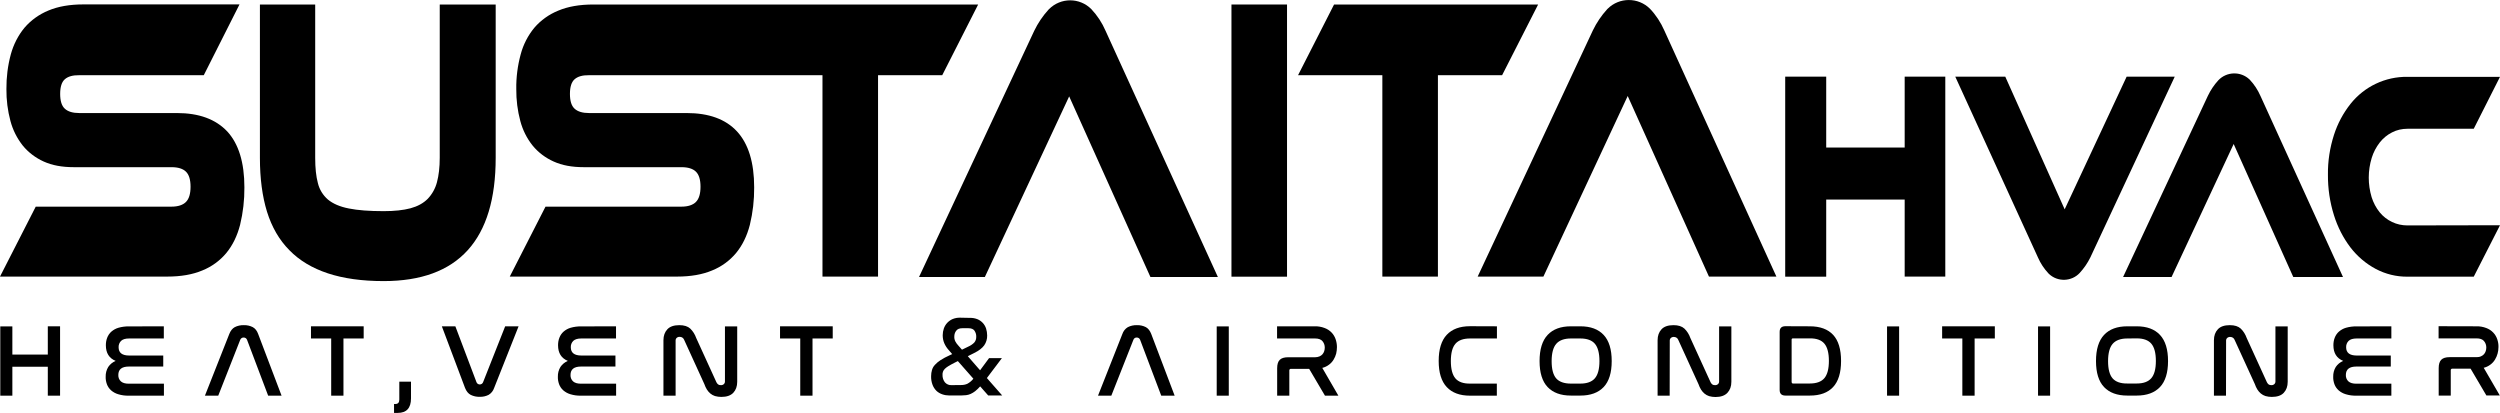
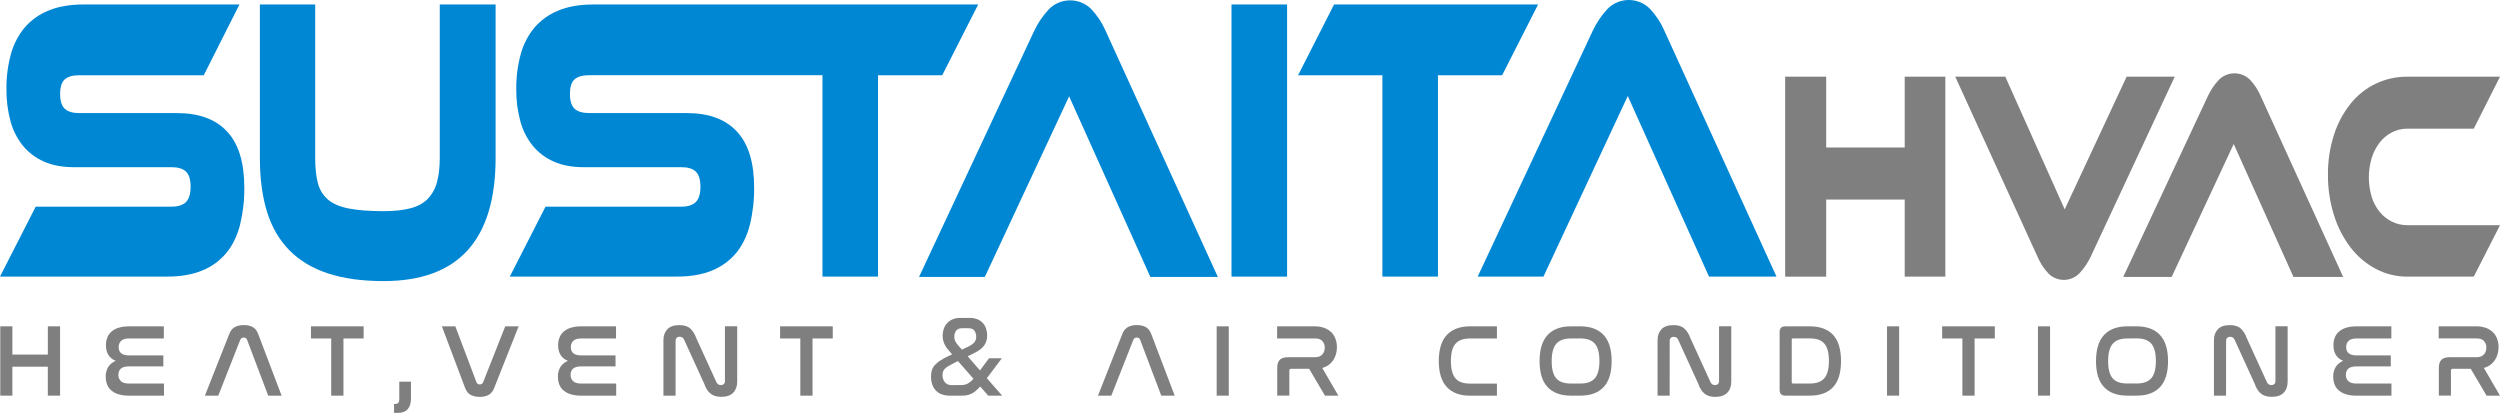
- <svg xmlns="http://www.w3.org/2000/svg" version="1.1" id="Capa_6" x="0px" y="0px" viewBox="0 0 2609.5 431" style="enable-background:new 0 0 2609.5 431;" xml:space="preserve">
-   <path d="M2331.5,150.3l-64.8,138.8h-50.6l88.5-189.1c2.8-5.9,6.5-11.4,10.9-16.2c8.7-9.2,23.3-9.6,32.5-0.9c0.1,0.1,0.3,0.3,0.4,0.4  c4.6,4.9,8.3,10.6,11,16.7l86.2,189.1h-51.9L2331.5,150.3z" />
-   <path d="M2030.5,288.7h-42.4v-80.4h-81.9v80.5h-42.8V80h42.8V154h81.9V80h42.4V288.7z" />
-   <path d="M2093.1,80l62,138.5L2219.8,80h50.2l-88.1,188.7c-2.9,5.9-6.7,11.4-11.1,16.2c-8.5,9.1-22.9,9.6-32,1.1  c-0.2-0.2-0.4-0.4-0.6-0.6c-4.6-4.9-8.3-10.5-11-16.7L2040.9,80H2093.1z" />
-   <path d="M2609.5,235.1l-27.4,53.7h-69.2c-11.6,0.1-22.9-2.7-33.1-8.1c-10.3-5.5-19.2-13.1-26.3-22.3c-7.7-10.1-13.5-21.5-17.3-33.7  c-4.3-13.7-6.4-27.9-6.3-42.3c-0.2-14.1,2-28.2,6.3-41.6c3.8-11.8,9.6-22.7,17.3-32.4c14.4-18.1,36.3-28.5,59.4-28.2h96.6  l-27.4,54.2h-69.2c-5.6,0-11.1,1.2-16.1,3.8c-5,2.5-9.3,6.1-12.8,10.5c-3.7,4.8-6.6,10.2-8.4,16.1c-4.1,13.4-4.1,27.6-0.1,41  c1.8,5.7,4.6,11.1,8.4,15.8c3.5,4.3,7.9,7.7,12.9,10.1c5,2.4,10.5,3.6,16.1,3.6L2609.5,235.1z" />
-   <path d="M184.7,118h-102c-6.7,0-11.7-1.5-15-4.5c-3.3-3-4.9-8.1-4.9-15.5c0-7.3,1.6-12.4,4.9-15.3c3.3-2.9,8.3-4.3,15-4.2h130  l37.3-73.9H87.1c-14.2,0-26.4,2.1-36.6,6.4C41,14.9,32.4,21,25.6,28.9C18.9,37,14.1,46.5,11.3,56.7C8.1,68.5,6.6,80.7,6.7,93  c-0.1,11.2,1.3,22.5,4.2,33.3c2.5,9.4,6.9,18.1,12.9,25.7c5.9,7.2,13.4,12.8,21.8,16.6c8.8,4,19.2,5.9,31.4,5.9h102  c6.9,0,12,1.6,15.1,4.7c3.2,3.1,4.8,8.4,4.8,15.7c0,7.4-1.6,12.7-4.8,15.9s-8.2,4.9-15.1,4.9H37.3L0,288.7h174.6  c14.2,0,26.4-2.1,36.6-6.4c9.7-3.9,18.4-10.2,25.1-18.3c6.5-7.9,11.3-17.7,14.3-29.3c3.1-12.8,4.6-25.9,4.5-39.1  c0-26-6-45.5-17.9-58.4C225.1,124.4,207.7,118,184.7,118z" />
-   <path d="M459,164.7c0,9.9-1,18.4-2.9,25.5c-1.7,6.5-5,12.5-9.7,17.4c-4.5,4.5-10.5,7.8-17.9,9.8c-7.5,2-16.8,3-28,3  c-15,0-27.1-0.9-36.4-2.8c-9.3-1.8-16.6-5-21.8-9.3c-5.2-4.5-8.9-10.5-10.5-17.2c-1.9-7.1-2.8-15.8-2.8-26.3V4.7h-57.7v160.1  c0,21.5,2.5,40.3,7.4,56.2c5,16,12.7,29.4,23.3,40.1c10.5,10.8,23.9,18.8,40.2,24.2c16.3,5.4,35.7,8.1,58.3,8.1  c77.9,0,116.9-42.9,116.9-128.7V4.7H459V164.7z" />
-   <path d="M619.3,4.7c-14.2,0-26.4,2.1-36.6,6.4c-9.6,3.9-18.2,10-24.9,17.8c-6.7,8.1-11.6,17.6-14.3,27.8  c-3.2,11.8-4.8,24.1-4.6,36.3c-0.1,11.2,1.3,22.5,4.2,33.3c2.5,9.4,6.8,18.1,12.9,25.7c5.9,7.2,13.4,12.8,21.9,16.6  c8.8,4,19.2,5.9,31.4,5.9h102c6.9,0,12,1.6,15.1,4.7c3.2,3.1,4.8,8.4,4.8,15.7c0,7.4-1.6,12.7-4.8,15.9c-3.2,3.2-8.2,4.9-15.1,4.9  H569.4l-37.3,73h174.6c14.2,0,26.4-2.1,36.6-6.4c9.7-3.9,18.4-10.2,25.1-18.3c6.5-7.9,11.3-17.7,14.3-29.3  c3.1-12.8,4.6-25.9,4.5-39.1c0-26-6-45.5-17.9-58.4S739.8,118,716.8,118h-102c-6.7,0-11.7-1.5-15-4.5s-4.9-8.1-4.9-15.5  c0-7.3,1.6-12.4,4.9-15.3c3.3-2.9,8.3-4.3,15-4.2h243.7v210.2h58V78.5h67L1021,4.7H619.3z" />
-   <rect x="1285.4" y="4.7" width="58" height="284.1" />
-   <polygon points="1605.5,4.7 1392.5,4.7 1354.9,78.5 1442.9,78.5 1442.9,288.7 1500.9,288.7 1500.9,78.5 1567.9,78.5 " />
-   <path d="M1737.2,31.8c-3.7-8.4-8.7-16.1-15-22.7C1710-3,1690.3-3,1678.1,9.1c-0.2,0.2-0.4,0.4-0.6,0.6c-6,6.6-11,14-14.9,22.1  l-120.2,256.9h68.6l88-188.5l84.8,188.5h70.4L1737.2,31.8z" />
-   <path d="M1139.1,9.5c-12.2-12.2-31.9-12.2-44.1,0c-0.2,0.2-0.4,0.4-0.6,0.6c-6,6.6-11,14-14.9,22.1L959.3,289.1h68.7l88-188.5  l84.8,188.5h70.4L1154,32.2C1150.4,23.8,1145.3,16.1,1139.1,9.5z" />
-   <path d="M12.9,340.6v29.5h37v-29.5h12.8V413H49.9v-30.2h-37V413H0.3v-72.3H12.9z" />
-   <path d="M171,340.6v12.7h-36.2c-3.9,0-6.6,0.8-8.4,2.5c-1.8,1.8-2.7,4.2-2.6,6.7c0,5.7,3.7,8.6,11,8.6h35.6v11.5h-35.9  c-7.3,0-11,2.9-11,8.8c-0.1,2.5,0.8,5,2.7,6.7c1.8,1.6,4.5,2.4,8.2,2.4h36.7V413h-36.7c-3.7,0.1-7.4-0.4-11-1.5  c-2.8-0.8-5.3-2.2-7.5-4.1c-1.9-1.7-3.4-3.9-4.3-6.3c-0.9-2.5-1.4-5.2-1.3-7.8c-0.1-3.6,0.8-7.2,2.7-10.3c1.9-2.8,4.6-5,7.7-6.3  c-6.8-2.8-10.2-8.2-10.2-16.3c0-2.7,0.4-5.4,1.4-7.9c0.9-2.4,2.4-4.6,4.3-6.3c2.2-1.9,4.7-3.3,7.5-4.1c3.6-1,7.3-1.5,11-1.4  L171,340.6z" />
-   <path d="M227.8,413h-13.9l25.4-64.3c1.3-3.4,3.2-5.8,5.7-7.2c2.9-1.5,6.2-2.2,9.5-2.1c3.3-0.1,6.5,0.6,9.4,2.1  c2.5,1.4,4.4,3.8,5.6,7.2l24.4,64.3h-14l-22-58.2c-0.5-1.5-1.9-2.5-3.5-2.5c-1.6-0.1-3.1,0.9-3.7,2.5L227.8,413z" />
-   <path d="M379.6,340.6v12.7h-21.1V413h-12.8v-59.7h-21.1v-12.7L379.6,340.6z" />
-   <path d="M429,398.4v17.4c0,10.1-4.6,15.2-13.9,15.2h-3.8v-9.3h1.3c2.8,0,4.2-1.5,4.2-4.6v-18.7H429z" />
-   <path d="M475.3,340.6l22,58.2c0.5,1.5,1.9,2.5,3.5,2.5c1.6,0,3-1,3.5-2.5l23-58.2h14l-25.5,64.3c-1,3-3,5.6-5.7,7.2  c-2.9,1.5-6.1,2.2-9.4,2.1c-3.2,0.1-6.4-0.6-9.3-2c-2.6-1.3-4.6-3.8-6-7.3l-24.2-64.3L475.3,340.6z" />
-   <path d="M643,340.6v12.7h-36.2c-3.8,0-6.6,0.8-8.4,2.5c-1.8,1.8-2.7,4.2-2.6,6.7c0,5.7,3.7,8.6,11,8.6h35.6v11.5h-35.9  c-7.3,0-11,2.9-11,8.8c-0.1,2.5,0.8,5,2.7,6.7c1.8,1.6,4.5,2.4,8.2,2.4h36.7V413h-36.7c-3.7,0.1-7.4-0.4-11-1.5  c-2.8-0.8-5.3-2.2-7.5-4.1c-1.9-1.7-3.4-3.9-4.3-6.3c-0.9-2.5-1.4-5.2-1.3-7.8c-0.1-3.6,0.8-7.2,2.7-10.3c1.9-2.8,4.6-5,7.7-6.3  c-6.8-2.8-10.2-8.2-10.2-16.3c0-2.7,0.4-5.4,1.4-7.9c0.9-2.4,2.4-4.6,4.3-6.3c2.2-1.9,4.7-3.3,7.5-4.1c3.6-1,7.3-1.5,11-1.4  L643,340.6z" />
-   <path d="M705.2,413h-12.7v-57.9c0-4.7,1.4-8.5,4.1-11.4c2.7-2.9,6.9-4.3,12.5-4.3c5,0,8.8,1.2,11.4,3.6c2.8,2.7,4.9,6.1,6.2,9.8  l21.1,46.2c0.4,0.8,1,1.6,1.7,2.2c0.8,0.6,1.9,0.9,2.9,0.8c1.2,0.1,2.3-0.3,3.2-1.1c0.8-0.8,1.2-1.9,1.1-3v-57.2h12.8v57.8  c0,4.8-1.4,8.6-4.1,11.5c-2.8,2.9-6.9,4.3-12.5,4.3c-2.2,0-4.5-0.3-6.6-0.9c-1.8-0.6-3.5-1.5-4.9-2.7c-1.4-1.2-2.6-2.6-3.6-4.2  c-1.1-1.8-1.9-3.6-2.6-5.6l-21.1-46.2c-0.7-1.9-2.5-3.1-4.5-3.1c-1.2-0.1-2.4,0.3-3.3,1.1c-0.8,0.8-1.2,1.9-1.1,3L705.2,413z" />
-   <path d="M869.2,340.6v12.7h-21.1V413h-12.8v-59.7h-21.1v-12.7L869.2,340.6z" />
-   <path d="M1012.3,331.8c2.7-0.1,5.5,0.4,8,1.4c4.3,1.8,7.6,5.4,9,9.8c0.7,2.3,1.1,4.7,1.1,7.1c0.1,3.7-1,7.4-3.1,10.4  c-2.1,2.9-5.6,5.6-10.5,8l-6.6,3.3l12.8,14.7l9.4-12.7h13.4l-15.7,20.8l16,18.2h-14.6l-8.4-9.5c-1.6,1.8-3.3,3.5-5.2,5  c-1.5,1.2-3.1,2.1-4.8,2.9c-1.5,0.7-3.2,1.1-4.8,1.3c-1.7,0.2-3.5,0.3-5.2,0.3h-12.2c-2.5,0-5-0.4-7.3-1.2c-2.3-0.8-4.4-2-6.1-3.6  c-1.8-1.8-3.2-3.9-4.1-6.3c-1.1-2.9-1.6-6-1.5-9.1c0-2.2,0.3-4.3,0.9-6.4c0.6-2,1.6-3.8,3-5.3c1.7-1.9,3.7-3.5,5.8-4.9  c3-1.9,6.1-3.6,9.3-5l3-1.4l-3.8-4.4c-1.8-2-3.3-4.3-4.4-6.8c-1.2-2.7-1.7-5.6-1.7-8.5c0-2.4,0.4-4.8,1.2-7.1c0.8-2.2,2-4.2,3.5-5.8  c1.6-1.7,3.6-3.1,5.7-4c2.5-1,5.2-1.5,7.9-1.4L1012.3,331.8z M1003.2,401.9c2.3,0,4.5-0.4,6.5-1.3c2.4-1.3,4.6-3.1,6.3-5.3  l-16.2-18.4l-3.4,1.7c-2.5,1.3-4.6,2.4-6.2,3.4c-1.4,0.8-2.7,1.8-3.9,2.9c-0.9,0.8-1.6,1.9-2,3c-0.4,1.1-0.6,2.3-0.5,3.4  c-0.1,2.8,0.8,5.6,2.5,7.8c1.8,2,4.3,3.1,7,2.9L1003.2,401.9z M996.1,351.4c-0.1,1.7,0.3,3.4,1.1,5c0.9,1.6,1.9,3.1,3.2,4.4l3.7,4.2  l6.6-3.2c2.3-1,4.4-2.4,6.2-4.2c1.5-1.7,2.2-3.9,2.1-6.2c0.1-2.2-0.6-4.3-1.8-6.2c-1.2-1.7-3.3-2.6-6.3-2.6h-6.4  c-2.9,0-5,0.8-6.3,2.5C996.7,346.9,996.1,349.1,996.1,351.4z" />
-   <path d="M1160,413h-13.9l25.4-64.3c1-3,3-5.6,5.7-7.2c2.9-1.5,6.2-2.2,9.5-2.1c3.3-0.1,6.5,0.6,9.4,2.1c2.5,1.4,4.3,3.8,5.6,7.2  l24.4,64.3h-14l-22-58.2c-0.5-1.5-1.9-2.5-3.5-2.5c-1.6-0.1-3.1,0.9-3.6,2.5L1160,413z" />
-   <path d="M1282.6,340.6V413h-12.6v-72.3H1282.6z" />
-   <path d="M1372.2,340.6c3.6-0.1,7.1,0.5,10.5,1.8c2.7,1,5.2,2.6,7.2,4.7c1.9,2,3.3,4.3,4.2,6.9c0.9,2.7,1.4,5.4,1.4,8.3  c0,2.3-0.3,4.6-0.8,6.8c-0.6,2.2-1.5,4.4-2.7,6.3c-1.2,2-2.8,3.8-4.7,5.2c-2.1,1.6-4.5,2.8-7.1,3.4L1397,413h-14l-16.5-28h-18.9  c-0.9-0.1-1.7,0.5-1.8,1.4c0,0.1,0,0.3,0,0.5V413h-12.7v-28.6c0-4.1,0.9-7,2.7-8.8c1.8-1.8,4.7-2.7,8.7-2.7h28.2  c1.6,0,3.2-0.3,4.6-0.9c1.2-0.5,2.3-1.3,3.1-2.2c0.8-0.9,1.4-2,1.8-3.2c0.4-1.2,0.6-2.5,0.6-3.8c0-2.5-0.8-4.8-2.4-6.7  c-1.6-1.9-4.2-2.8-7.7-2.8H1333v-12.7L1372.2,340.6z" />
-   <path d="M1562.5,340.6v12.7h-28c-7,0-12.1,1.8-15.3,5.5s-4.8,9.7-4.8,18.1c0,8.3,1.6,14.3,4.7,18c3.1,3.7,8.3,5.6,15.3,5.5h28V413  h-28c-10.6,0-18.7-3-24.3-9s-8.4-15.1-8.4-27.2c0-12.2,2.8-21.3,8.4-27.3s13.7-9,24.3-9L1562.5,340.6z" />
-   <path d="M1649.6,340.6c10.6,0,18.7,3,24.3,9s8.4,15.1,8.4,27.3c0,12.1-2.8,21.2-8.4,27.1s-13.7,8.9-24.3,8.9h-9.9  c-10.6,0-18.7-3-24.3-8.9c-5.6-5.9-8.4-15-8.4-27.1c0-12.2,2.8-21.3,8.4-27.3c5.6-6,13.7-9,24.3-9H1649.6z M1639.7,353.3  c-7,0-12.1,1.9-15.3,5.6c-3.2,3.7-4.8,9.8-4.8,18.1c0,8.3,1.6,14.3,4.7,17.9c3.1,3.6,8.3,5.5,15.3,5.5h9.9c6.9,0,12-1.8,15.2-5.5  c3.2-3.7,4.8-9.7,4.8-18c0-8.3-1.6-14.3-4.7-18c-3.1-3.7-8.2-5.6-15.2-5.6L1639.7,353.3z" />
-   <path d="M1742.8,413h-12.6v-57.9c0-4.7,1.4-8.5,4.1-11.4c2.7-2.9,6.9-4.3,12.5-4.3c5,0,8.8,1.2,11.4,3.6c2.8,2.7,4.9,6.1,6.2,9.8  l21.1,46.2c0.4,0.8,1,1.6,1.7,2.2c0.8,0.6,1.9,0.9,2.9,0.8c1.2,0.1,2.3-0.3,3.2-1.1c0.8-0.8,1.2-1.9,1.1-3v-57.2h12.8v57.8  c0,4.8-1.4,8.6-4.1,11.5s-6.9,4.4-12.5,4.4c-2.2,0-4.5-0.3-6.6-0.9c-1.8-0.6-3.5-1.5-4.9-2.7c-1.4-1.2-2.6-2.6-3.6-4.2  c-1.1-1.8-1.9-3.6-2.6-5.6l-21.1-46.2c-0.7-1.9-2.5-3.1-4.5-3.1c-1.2-0.1-2.4,0.3-3.3,1.1c-0.8,0.8-1.2,1.9-1.1,3L1742.8,413z" />
-   <path d="M1889.1,340.6c10.7,0,18.8,3,24.3,8.9s8.3,15,8.3,27.3c0,12.2-2.8,21.3-8.3,27.2c-5.5,5.9-13.6,8.9-24.3,8.9h-25.5  c-4,0-6-2-6-5.9v-60.6c0-3.9,2-5.9,6-5.9L1889.1,340.6z M1870.2,399c0,0.9,0.5,1.3,1.4,1.3h17.5c7,0,12.1-1.9,15.2-5.6  s4.7-9.7,4.7-18c0-8.3-1.6-14.3-4.7-18c-3.1-3.7-8.2-5.6-15.3-5.5h-17.5c-0.9,0-1.4,0.4-1.4,1.3V399z" />
-   <path d="M1982.3,340.6V413h-12.6v-72.3H1982.3z" />
-   <path d="M2082.2,340.6v12.7h-21.1V413h-12.8v-59.7h-21.1v-12.7L2082.2,340.6z" />
-   <path d="M2139.9,340.6V413h-12.6v-72.3H2139.9z" />
-   <path d="M2230.3,340.6c10.6,0,18.7,3,24.3,9c5.6,6,8.4,15.1,8.4,27.3c0,12.1-2.8,21.2-8.4,27.1c-5.6,5.9-13.7,8.9-24.3,8.9h-9.8  c-10.6,0-18.7-3-24.3-8.9c-5.6-5.9-8.4-15-8.4-27.1c0-12.2,2.8-21.3,8.4-27.3c5.6-6,13.7-9,24.3-9H2230.3z M2220.5,353.3  c-7,0-12.1,1.9-15.3,5.6c-3.2,3.7-4.8,9.8-4.8,18.1c0,8.3,1.6,14.3,4.7,17.9c3.1,3.6,8.3,5.5,15.3,5.4h9.9c6.9,0,12-1.8,15.2-5.5  c3.2-3.7,4.8-9.7,4.8-18c0-8.3-1.6-14.3-4.7-18s-8.2-5.6-15.2-5.6L2220.5,353.3z" />
-   <path d="M2323.5,413h-12.6v-57.9c0-4.7,1.4-8.5,4.1-11.4c2.7-2.9,6.9-4.3,12.5-4.3c5,0,8.8,1.2,11.4,3.6c2.8,2.7,4.9,6.1,6.2,9.8  l21.1,46.2c0.4,0.8,1,1.6,1.7,2.2c0.8,0.6,1.9,0.9,2.9,0.8c1.2,0.1,2.3-0.3,3.2-1.1c0.8-0.8,1.2-1.9,1.1-3v-57.2h12.8v57.8  c0,4.8-1.4,8.6-4.1,11.5c-2.7,2.9-6.9,4.3-12.5,4.3c-2.2,0-4.5-0.3-6.6-0.9c-1.8-0.6-3.5-1.5-4.9-2.7c-1.4-1.2-2.6-2.6-3.6-4.2  c-1.1-1.8-1.9-3.6-2.6-5.6l-21.1-46.1c-0.7-1.9-2.5-3.1-4.5-3.1c-1.2-0.1-2.4,0.3-3.3,1.1c-0.8,0.8-1.2,1.9-1.1,3L2323.5,413z" />
-   <path d="M2496.1,340.6v12.7h-36.2c-3.8,0-6.6,0.8-8.4,2.5c-1.8,1.8-2.7,4.2-2.6,6.7c0,5.7,3.7,8.6,11,8.6h35.6v11.5h-35.9  c-7.3,0-11,2.9-11,8.8c-0.1,2.5,0.8,5,2.7,6.7c1.8,1.6,4.5,2.4,8.2,2.4h36.6V413h-36.6c-3.7,0.1-7.4-0.4-11-1.5  c-2.8-0.8-5.3-2.2-7.5-4.1c-1.9-1.7-3.4-3.9-4.3-6.3c-0.9-2.5-1.4-5.2-1.3-7.8c-0.1-3.6,0.8-7.2,2.7-10.3c1.9-2.8,4.6-5,7.7-6.3  c-6.8-2.8-10.2-8.2-10.2-16.3c0-2.7,0.4-5.4,1.4-7.9c0.9-2.4,2.4-4.6,4.3-6.3c2.2-1.9,4.7-3.3,7.5-4.1c3.6-1,7.3-1.5,11-1.4  L2496.1,340.6z" />
-   <path d="M2584.7,340.6c3.6-0.1,7.1,0.5,10.5,1.8c2.7,1,5.2,2.6,7.2,4.7c1.9,2,3.3,4.3,4.2,6.9c0.9,2.7,1.4,5.4,1.3,8.2  c0,2.3-0.3,4.6-0.9,6.8c-0.6,2.2-1.5,4.4-2.7,6.3c-1.2,2-2.8,3.8-4.7,5.2c-2.1,1.6-4.5,2.8-7.1,3.4l16.8,28.9h-14l-16.5-28h-18.9  c-0.9-0.1-1.7,0.5-1.8,1.4c0,0.1,0,0.3,0,0.5v26.2h-12.6v-28.6c0-4.1,0.9-7,2.7-8.8c1.8-1.8,4.7-2.7,8.7-2.7h28.2  c1.6,0,3.1-0.2,4.6-0.9c1.2-0.5,2.3-1.3,3.1-2.2c0.8-0.9,1.4-2,1.8-3.2c0.4-1.2,0.6-2.5,0.6-3.8c0-2.5-0.8-4.8-2.4-6.7  c-1.6-1.9-4.2-2.8-7.7-2.8h-39.7v-12.7L2584.7,340.6z" />
+ <svg xmlns="http://www.w3.org/2000/svg" id="Capa_6" data-name="Capa 6" viewBox="0 0 2609.49 430.98">
+   <path d="M2947.05,1015l-64.78,138.8h-50.55l88.51-189.13a65.9,65.9,0,0,1,10.93-16.25,23,23,0,0,1,32.91-.47,58.66,58.66,0,0,1,11,16.72l86.24,189.13h-51.86Z" transform="translate(-615.51 -864.71)" fill="#7f7f7f" />
+   <path d="M2646.05,1153.44h-42.42V1073h-81.94v80.48h-42.83V944.74h42.83v73.94h81.94V944.74h42.42Z" transform="translate(-615.51 -864.71)" fill="#7f7f7f" />
+   <path d="M2708.63,944.74l62,138.51,64.65-138.51h50.23l-88.12,188.73a70.27,70.27,0,0,1-11.12,16.23,22.65,22.65,0,0,1-32.63.46,58.29,58.29,0,0,1-11-16.69l-86.27-188.73Z" transform="translate(-615.51 -864.71)" fill="#7f7f7f" />
+   <path d="M3225,1099.78l-27.38,53.66h-69.18a69.43,69.43,0,0,1-33.15-8.11A81.32,81.32,0,0,1,3069,1123a108.66,108.66,0,0,1-17.29-33.69,137,137,0,0,1-6.28-42.27,131.16,131.16,0,0,1,6.28-41.64A102,102,0,0,1,3069,973a74.86,74.86,0,0,1,59.4-28.23H3225L3197.62,999h-69.18a35,35,0,0,0-16.06,3.75,38.26,38.26,0,0,0-12.77,10.45,51.14,51.14,0,0,0-8.44,16.06,70.93,70.93,0,0,0-.1,41,46.9,46.9,0,0,0,8.44,15.76,38.49,38.49,0,0,0,12.87,10.14,36.37,36.37,0,0,0,16.06,3.58Z" transform="translate(-615.51 -864.71)" fill="#7f7f7f" />
+   <path d="M800.18,982.75h-102q-10.08,0-15-4.46t-4.9-15.5q0-11,4.9-15.28t15-4.25h130l37.28-73.88H702.66q-21.3,0-36.57,6.37a64.32,64.32,0,0,0-24.94,17.83,73.69,73.69,0,0,0-14.3,27.81,133.39,133.39,0,0,0-4.62,36.31,124,124,0,0,0,4.2,33.33,69.38,69.38,0,0,0,12.9,25.69,59.08,59.08,0,0,0,21.85,16.56q13.17,5.94,31.39,5.94h102q10.36,0,15.13,4.67t4.76,15.71q0,11.06-4.76,15.92t-15.13,4.89H652.78l-37.27,73H790.09q21.3,0,36.57-6.37a63.63,63.63,0,0,0,25.08-18.26q9.81-11.88,14.3-29.3a157.15,157.15,0,0,0,4.48-39.06q0-39.06-17.93-58.38T800.18,982.75Z" transform="translate(-615.51 -864.71)" fill="#0087d4" />
+   <path d="M1074.53,1029.46q0,14.86-2.94,25.47a39,39,0,0,1-9.67,17.41q-6.72,6.79-17.93,9.77t-28,3q-22.43,0-36.43-2.76T957.81,1073a33.07,33.07,0,0,1-10.51-17.2q-2.81-10.6-2.8-26.32V869.38H886.77v160.08q0,32.26,7.43,56.25t23.26,40.13q15.82,16.14,40.21,24.2t58.29,8.07q116.86,0,116.86-128.65V869.38h-58.29Z" transform="translate(-615.51 -864.71)" fill="#0087d4" />
+   <path d="M1234.82,869.38q-21.3,0-36.57,6.37a64.47,64.47,0,0,0-24.94,17.83A73.68,73.68,0,0,0,1159,921.39a133.39,133.39,0,0,0-4.62,36.31,124,124,0,0,0,4.2,33.33,69.36,69.36,0,0,0,12.89,25.69,59.2,59.2,0,0,0,21.86,16.56q13.17,5.94,31.39,5.94h102q10.37,0,15.13,4.67t4.77,15.71q0,11.06-4.77,15.92t-15.13,4.89h-141.8l-37.27,73h174.59q21.29,0,36.57-6.37a63.63,63.63,0,0,0,25.08-18.26q9.81-11.88,14.29-29.3a156.66,156.66,0,0,0,4.49-39.06q0-39.06-17.94-58.38t-52.4-19.32h-102q-10.1,0-15-4.46t-4.91-15.5q0-11,4.91-15.28t15-4.25H1474v210.18h58V943.26h67l37.55-73.88Z" transform="translate(-615.51 -864.71)" fill="#0087d4" />
+   <rect x="1285.44" y="4.67" width="58.01" height="284.06" fill="#0087d4" />
+   <polygon points="1605.46 4.67 1392.48 4.67 1354.93 78.55 1442.93 78.55 1442.93 288.73 1500.94 288.73 1500.94 78.55 1567.91 78.55 1605.46 4.67" fill="#0087d4" />
+   <path d="M2352.68,896.56a79.78,79.78,0,0,0-15-22.72,31.17,31.17,0,0,0-44.7.64,89.29,89.29,0,0,0-14.85,22.08l-120.22,256.88h68.65l88-188.52,84.81,188.52h70.44Z" transform="translate(-615.51 -864.71)" fill="#0087d4" />
+   <path d="M1754.56,874.2a31.17,31.17,0,0,0-44.7.64A89.41,89.41,0,0,0,1695,896.91L1574.79,1153.8h68.66l88-188.53,84.82,188.53h70.43L1769.55,896.91A79.66,79.66,0,0,0,1754.56,874.2Z" transform="translate(-615.51 -864.71)" fill="#0087d4" />
+   <path d="M628.45,1205.34v29.47h37v-29.47h12.76v72.34H665.42v-30.22h-37v30.22H615.8v-72.34Z" transform="translate(-615.51 -864.71)" fill="#7f7f7f" />
+   <path d="M786.53,1205.34V1218H750.3c-3.86,0-6.64.82-8.36,2.46a8.81,8.81,0,0,0-2.57,6.65q0,8.58,11,8.57H786v11.47h-35.9q-11,0-11,8.79a8.54,8.54,0,0,0,2.68,6.7c1.78,1.6,4.54,2.41,8.25,2.41h36.65v12.64H750a35.27,35.27,0,0,1-11-1.5,21,21,0,0,1-7.51-4.12,15.4,15.4,0,0,1-4.28-6.27,22.36,22.36,0,0,1-1.34-7.83,18.59,18.59,0,0,1,2.68-10.34,16.65,16.65,0,0,1,7.71-6.27q-10.18-4.17-10.18-16.29a22,22,0,0,1,1.4-7.93,15.74,15.74,0,0,1,4.34-6.27,20.25,20.25,0,0,1,7.5-4.07,36.34,36.34,0,0,1,11-1.45Z" transform="translate(-615.51 -864.71)" fill="#7f7f7f" />
+   <path d="M843.33,1277.68H829.39l25.4-64.3q2-5.14,5.74-7.23a19,19,0,0,1,9.48-2.09,18.79,18.79,0,0,1,9.38,2.09q3.71,2.08,5.63,7.23l24.43,64.3h-14l-22-58.19a3.53,3.53,0,0,0-3.53-2.47,3.72,3.72,0,0,0-3.65,2.47Z" transform="translate(-615.51 -864.71)" fill="#7f7f7f" />
+   <path d="M995.08,1205.34V1218H974v59.69H961.22V1218H940.1v-12.65Z" transform="translate(-615.51 -864.71)" fill="#7f7f7f" />
+   <path d="M1044.49,1263.11v17.36q0,15.21-13.93,15.22h-3.76v-9.33h1.29q4.19,0,4.18-4.6v-18.65Z" transform="translate(-615.51 -864.71)" fill="#7f7f7f" />
+   <path d="M1090.79,1205.34l22,58.2a3.52,3.52,0,0,0,3.53,2.46,3.66,3.66,0,0,0,3.54-2.46l23-58.2h14l-25.51,64.31a13.65,13.65,0,0,1-5.73,7.23,18.93,18.93,0,0,1-9.38,2.09,20.31,20.31,0,0,1-9.27-2q-3.91-2-6-7.34l-24.22-64.31Z" transform="translate(-615.51 -864.71)" fill="#7f7f7f" />
+   <path d="M1258.51,1205.34V1218h-36.23q-5.77,0-8.36,2.46a8.81,8.81,0,0,0-2.57,6.65q0,8.58,11,8.57H1258v11.47h-35.9q-11,0-11,8.79a8.54,8.54,0,0,0,2.68,6.7c1.79,1.6,4.54,2.41,8.25,2.41h36.66v12.64H1222a35.31,35.31,0,0,1-11-1.5,20.9,20.9,0,0,1-7.5-4.12,15.32,15.32,0,0,1-4.29-6.27,22.36,22.36,0,0,1-1.34-7.83,18.59,18.59,0,0,1,2.68-10.34,16.7,16.7,0,0,1,7.71-6.27q-10.17-4.17-10.18-16.29a22,22,0,0,1,1.4-7.93,15.74,15.74,0,0,1,4.34-6.27,20.25,20.25,0,0,1,7.5-4.07,36.34,36.34,0,0,1,11-1.45Z" transform="translate(-615.51 -864.71)" fill="#7f7f7f" />
+   <path d="M1320.67,1277.68H1308v-57.87q0-7.07,4.07-11.41t12.54-4.34q7.5,0,11.42,3.59a24.25,24.25,0,0,1,6.16,9.8l21.11,46.19a6.27,6.27,0,0,0,1.72,2.15,4.48,4.48,0,0,0,2.89.85,4.26,4.26,0,0,0,3.16-1.12,4,4,0,0,0,1.13-3v-57.23H1385v57.77q0,7.19-4.13,11.52t-12.48,4.34a21.82,21.82,0,0,1-6.59-.91,14.23,14.23,0,0,1-4.93-2.68,17.14,17.14,0,0,1-3.59-4.23,29,29,0,0,1-2.58-5.58l-21.11-46.19a4.68,4.68,0,0,0-4.5-3.11,4.43,4.43,0,0,0-3.27,1.13,4.12,4.12,0,0,0-1.12,3Z" transform="translate(-615.51 -864.71)" fill="#7f7f7f" />
+   <path d="M1484.75,1205.34V1218h-21.12v59.69h-12.75V1218h-21.11v-12.65Z" transform="translate(-615.51 -864.71)" fill="#7f7f7f" />
+   <path d="M1627.82,1196.55a20.23,20.23,0,0,1,8,1.45,15.6,15.6,0,0,1,9,9.81,22.7,22.7,0,0,1,1.07,7.07,17.48,17.48,0,0,1-3.1,10.45q-3.12,4.34-10.51,8l-6.64,3.33,12.75,14.68,9.43-12.65h13.4l-15.65,20.79,16,18.22H1647l-8.36-9.54a41.14,41.14,0,0,1-5.19,5,22.26,22.26,0,0,1-4.77,2.89,17.85,17.85,0,0,1-4.83,1.34,39.59,39.59,0,0,1-5.25.32h-12.22a22.63,22.63,0,0,1-7.34-1.18,16.42,16.42,0,0,1-6.11-3.64,16.93,16.93,0,0,1-4.12-6.27,24.63,24.63,0,0,1-1.5-9.06,21.72,21.72,0,0,1,.86-6.37,14.46,14.46,0,0,1,3-5.31A28.19,28.19,0,0,1,1597,1241a68.11,68.11,0,0,1,9.33-5l3-1.39-3.75-4.39a26.21,26.21,0,0,1-4.45-6.81,20.53,20.53,0,0,1-1.66-8.52,20.86,20.86,0,0,1,1.18-7.07,16.42,16.42,0,0,1,3.53-5.84,16.9,16.9,0,0,1,5.74-4,19.93,19.93,0,0,1,7.88-1.45Zm-9.11,70.09a15.44,15.44,0,0,0,6.54-1.33,20.52,20.52,0,0,0,6.32-5.31l-16.18-18.43-3.43,1.71c-2.5,1.29-4.58,2.41-6.22,3.38a19.43,19.43,0,0,0-3.91,2.89,8,8,0,0,0-2,3,10.08,10.08,0,0,0-.54,3.43,11.56,11.56,0,0,0,2.52,7.77,8.75,8.75,0,0,0,7,2.94Zm-7.07-50.58a10.7,10.7,0,0,0,1.07,5,20.69,20.69,0,0,0,3.21,4.45l3.65,4.18,6.64-3.21a19.42,19.42,0,0,0,6.16-4.24,8.78,8.78,0,0,0,2.09-6.16,10.49,10.49,0,0,0-1.82-6.16q-1.82-2.62-6.32-2.63h-6.43q-4.4,0-6.32,2.52A10,10,0,0,0,1611.64,1216.06Z" transform="translate(-615.51 -864.71)" fill="#7f7f7f" />
+   <path d="M1775.5,1277.68h-13.93l25.4-64.3a13.61,13.61,0,0,1,5.73-7.23,19.08,19.08,0,0,1,9.49-2.09,18.78,18.78,0,0,1,9.37,2.09q3.7,2.08,5.63,7.23l24.44,64.3h-14l-22-58.19a3.55,3.55,0,0,0-3.54-2.47,3.71,3.71,0,0,0-3.64,2.47Z" transform="translate(-615.51 -864.71)" fill="#7f7f7f" />
+   <path d="M1898.1,1205.34v72.34h-12.64v-72.34Z" transform="translate(-615.51 -864.71)" fill="#7f7f7f" />
+   <path d="M1987.7,1205.34a28.07,28.07,0,0,1,10.5,1.77,20.4,20.4,0,0,1,7.23,4.72,18.1,18.1,0,0,1,4.18,6.91A25.38,25.38,0,0,1,2011,1227a27.62,27.62,0,0,1-.85,6.81,22.79,22.79,0,0,1-2.68,6.32,19.69,19.69,0,0,1-4.72,5.2,20.53,20.53,0,0,1-7.07,3.43l16.82,28.93h-14l-16.5-28h-18.86a1.61,1.61,0,0,0-1.82,1.82v26.15h-12.65v-28.61q0-6.1,2.68-8.79c1.79-1.78,4.68-2.68,8.68-2.68h28.19a11.19,11.19,0,0,0,4.61-.86,8.46,8.46,0,0,0,3.1-2.25,9.23,9.23,0,0,0,1.77-3.21,12.25,12.25,0,0,0,.59-3.75,10,10,0,0,0-2.41-6.7q-2.41-2.83-7.66-2.84h-39.66v-12.65Z" transform="translate(-615.51 -864.71)" fill="#7f7f7f" />
+   <path d="M2178,1205.34V1218h-28q-10.5,0-15.27,5.52t-4.77,18.06q0,12.43,4.72,18t15.32,5.52h28v12.64h-28q-15.86,0-24.27-9t-8.42-27.16q0-18.33,8.42-27.28t24.27-9Z" transform="translate(-615.51 -864.71)" fill="#7f7f7f" />
+   <path d="M2265.06,1205.34q15.86,0,24.27,9t8.41,27.33q0,18.22-8.41,27.12t-24.27,8.89h-9.86q-15.87,0-24.28-8.89t-8.41-27.12q0-18.32,8.41-27.33t24.28-9ZM2255.2,1218q-10.51,0-15.28,5.57t-4.77,18.11q0,12.43,4.72,17.9t15.33,5.47h9.86q10.39,0,15.16-5.52t4.77-18q0-12.43-4.72-18t-15.21-5.57Z" transform="translate(-615.51 -864.71)" fill="#7f7f7f" />
+   <path d="M2358.29,1277.68h-12.64v-57.87q0-7.07,4.07-11.41t12.54-4.34q7.5,0,11.41,3.59a24.26,24.26,0,0,1,6.17,9.8l21.11,46.19a6.37,6.37,0,0,0,1.71,2.15,4.53,4.53,0,0,0,2.9.85,4.28,4.28,0,0,0,3.16-1.12,4,4,0,0,0,1.12-3v-57.23h12.76v57.77q0,7.19-4.13,11.52T2406,1279a21.86,21.86,0,0,1-6.59-.91,14.42,14.42,0,0,1-4.93-2.68,17.35,17.35,0,0,1-3.59-4.23,29,29,0,0,1-2.57-5.58l-21.11-46.19a4.68,4.68,0,0,0-4.5-3.11,4.43,4.43,0,0,0-3.27,1.13,4.13,4.13,0,0,0-1.13,3Z" transform="translate(-615.51 -864.71)" fill="#7f7f7f" />
+   <path d="M2504.58,1205.34q16,0,24.28,8.9t8.3,27.33q0,18.32-8.3,27.22t-24.28,8.89h-25.5q-6,0-6-5.89v-60.55q0-5.9,6-5.9Zm-18.86,58.41c0,.86.46,1.29,1.39,1.29h17.47q10.5,0,15.22-5.58t4.72-18q0-12.43-4.67-18t-15.27-5.52h-17.47c-.93,0-1.39.43-1.39,1.28Z" transform="translate(-615.51 -864.71)" fill="#7f7f7f" />
+   <path d="M2597.82,1205.34v72.34h-12.64v-72.34Z" transform="translate(-615.51 -864.71)" fill="#7f7f7f" />
+   <path d="M2697.7,1205.34V1218h-21.11v59.69h-12.75V1218h-21.12v-12.65Z" transform="translate(-615.51 -864.71)" fill="#7f7f7f" />
+   <path d="M2755.36,1205.34v72.34h-12.64v-72.34Z" transform="translate(-615.51 -864.71)" fill="#7f7f7f" />
+   <path d="M2845.81,1205.34q15.87,0,24.28,9t8.41,27.33q0,18.22-8.41,27.12t-24.28,8.89H2836q-15.85,0-24.27-8.89t-8.41-27.12q0-18.32,8.41-27.33t24.27-9ZM2836,1218q-10.5,0-15.27,5.57t-4.77,18.11q0,12.43,4.72,17.9T2836,1265h9.86q10.39,0,15.17-5.52t4.77-18q0-12.43-4.72-18t-15.22-5.57Z" transform="translate(-615.51 -864.71)" fill="#7f7f7f" />
+   <path d="M2939.05,1277.68h-12.64v-57.87q0-7.07,4.07-11.41t12.54-4.34q7.5,0,11.41,3.59a24.14,24.14,0,0,1,6.16,9.8l21.12,46.19a6.25,6.25,0,0,0,1.71,2.15,4.5,4.5,0,0,0,2.89.85,4.29,4.29,0,0,0,3.17-1.12,4,4,0,0,0,1.12-3v-57.23h12.75v57.77q0,7.19-4.12,11.52t-12.49,4.34a21.82,21.82,0,0,1-6.59-.91,14.42,14.42,0,0,1-4.93-2.68,17.35,17.35,0,0,1-3.59-4.23,28.43,28.43,0,0,1-2.57-5.58L2948,1219.38a4.68,4.68,0,0,0-4.5-3.11,4.43,4.43,0,0,0-3.27,1.13,4.13,4.13,0,0,0-1.13,3Z" transform="translate(-615.51 -864.71)" fill="#7f7f7f" />
+   <path d="M3111.6,1205.34V1218h-36.23q-5.77,0-8.36,2.46a8.81,8.81,0,0,0-2.57,6.65q0,8.58,11,8.57h35.58v11.47h-35.9q-11,0-11,8.79a8.54,8.54,0,0,0,2.68,6.7c1.79,1.6,4.54,2.41,8.25,2.41h36.65v12.64h-36.65a35.31,35.31,0,0,1-11-1.5,20.9,20.9,0,0,1-7.5-4.12,15.32,15.32,0,0,1-4.29-6.27,22.36,22.36,0,0,1-1.34-7.83,18.59,18.59,0,0,1,2.68-10.34,16.65,16.65,0,0,1,7.71-6.27q-10.17-4.17-10.18-16.29a22,22,0,0,1,1.4-7.93,15.74,15.74,0,0,1,4.34-6.27,20.25,20.25,0,0,1,7.5-4.07,36.39,36.39,0,0,1,11-1.45Z" transform="translate(-615.51 -864.71)" fill="#7f7f7f" />
+   <path d="M3200.23,1205.34a28.07,28.07,0,0,1,10.5,1.77,20.4,20.4,0,0,1,7.23,4.72,18.1,18.1,0,0,1,4.18,6.91,25.38,25.38,0,0,1,1.34,8.25,27.62,27.62,0,0,1-.85,6.81,22.79,22.79,0,0,1-2.68,6.32,19.69,19.69,0,0,1-4.72,5.2,20.53,20.53,0,0,1-7.07,3.43l16.82,28.93h-14l-16.5-28h-18.86a1.61,1.61,0,0,0-1.82,1.82v26.15h-12.65v-28.61q0-6.1,2.68-8.79c1.78-1.78,4.68-2.68,8.68-2.68h28.19a11.11,11.11,0,0,0,4.6-.86,8.41,8.41,0,0,0,3.11-2.25,9.23,9.23,0,0,0,1.77-3.21,12.25,12.25,0,0,0,.59-3.75,10,10,0,0,0-2.41-6.7q-2.42-2.83-7.66-2.84H3161v-12.65Z" transform="translate(-615.51 -864.71)" fill="#7f7f7f" />
</svg>
